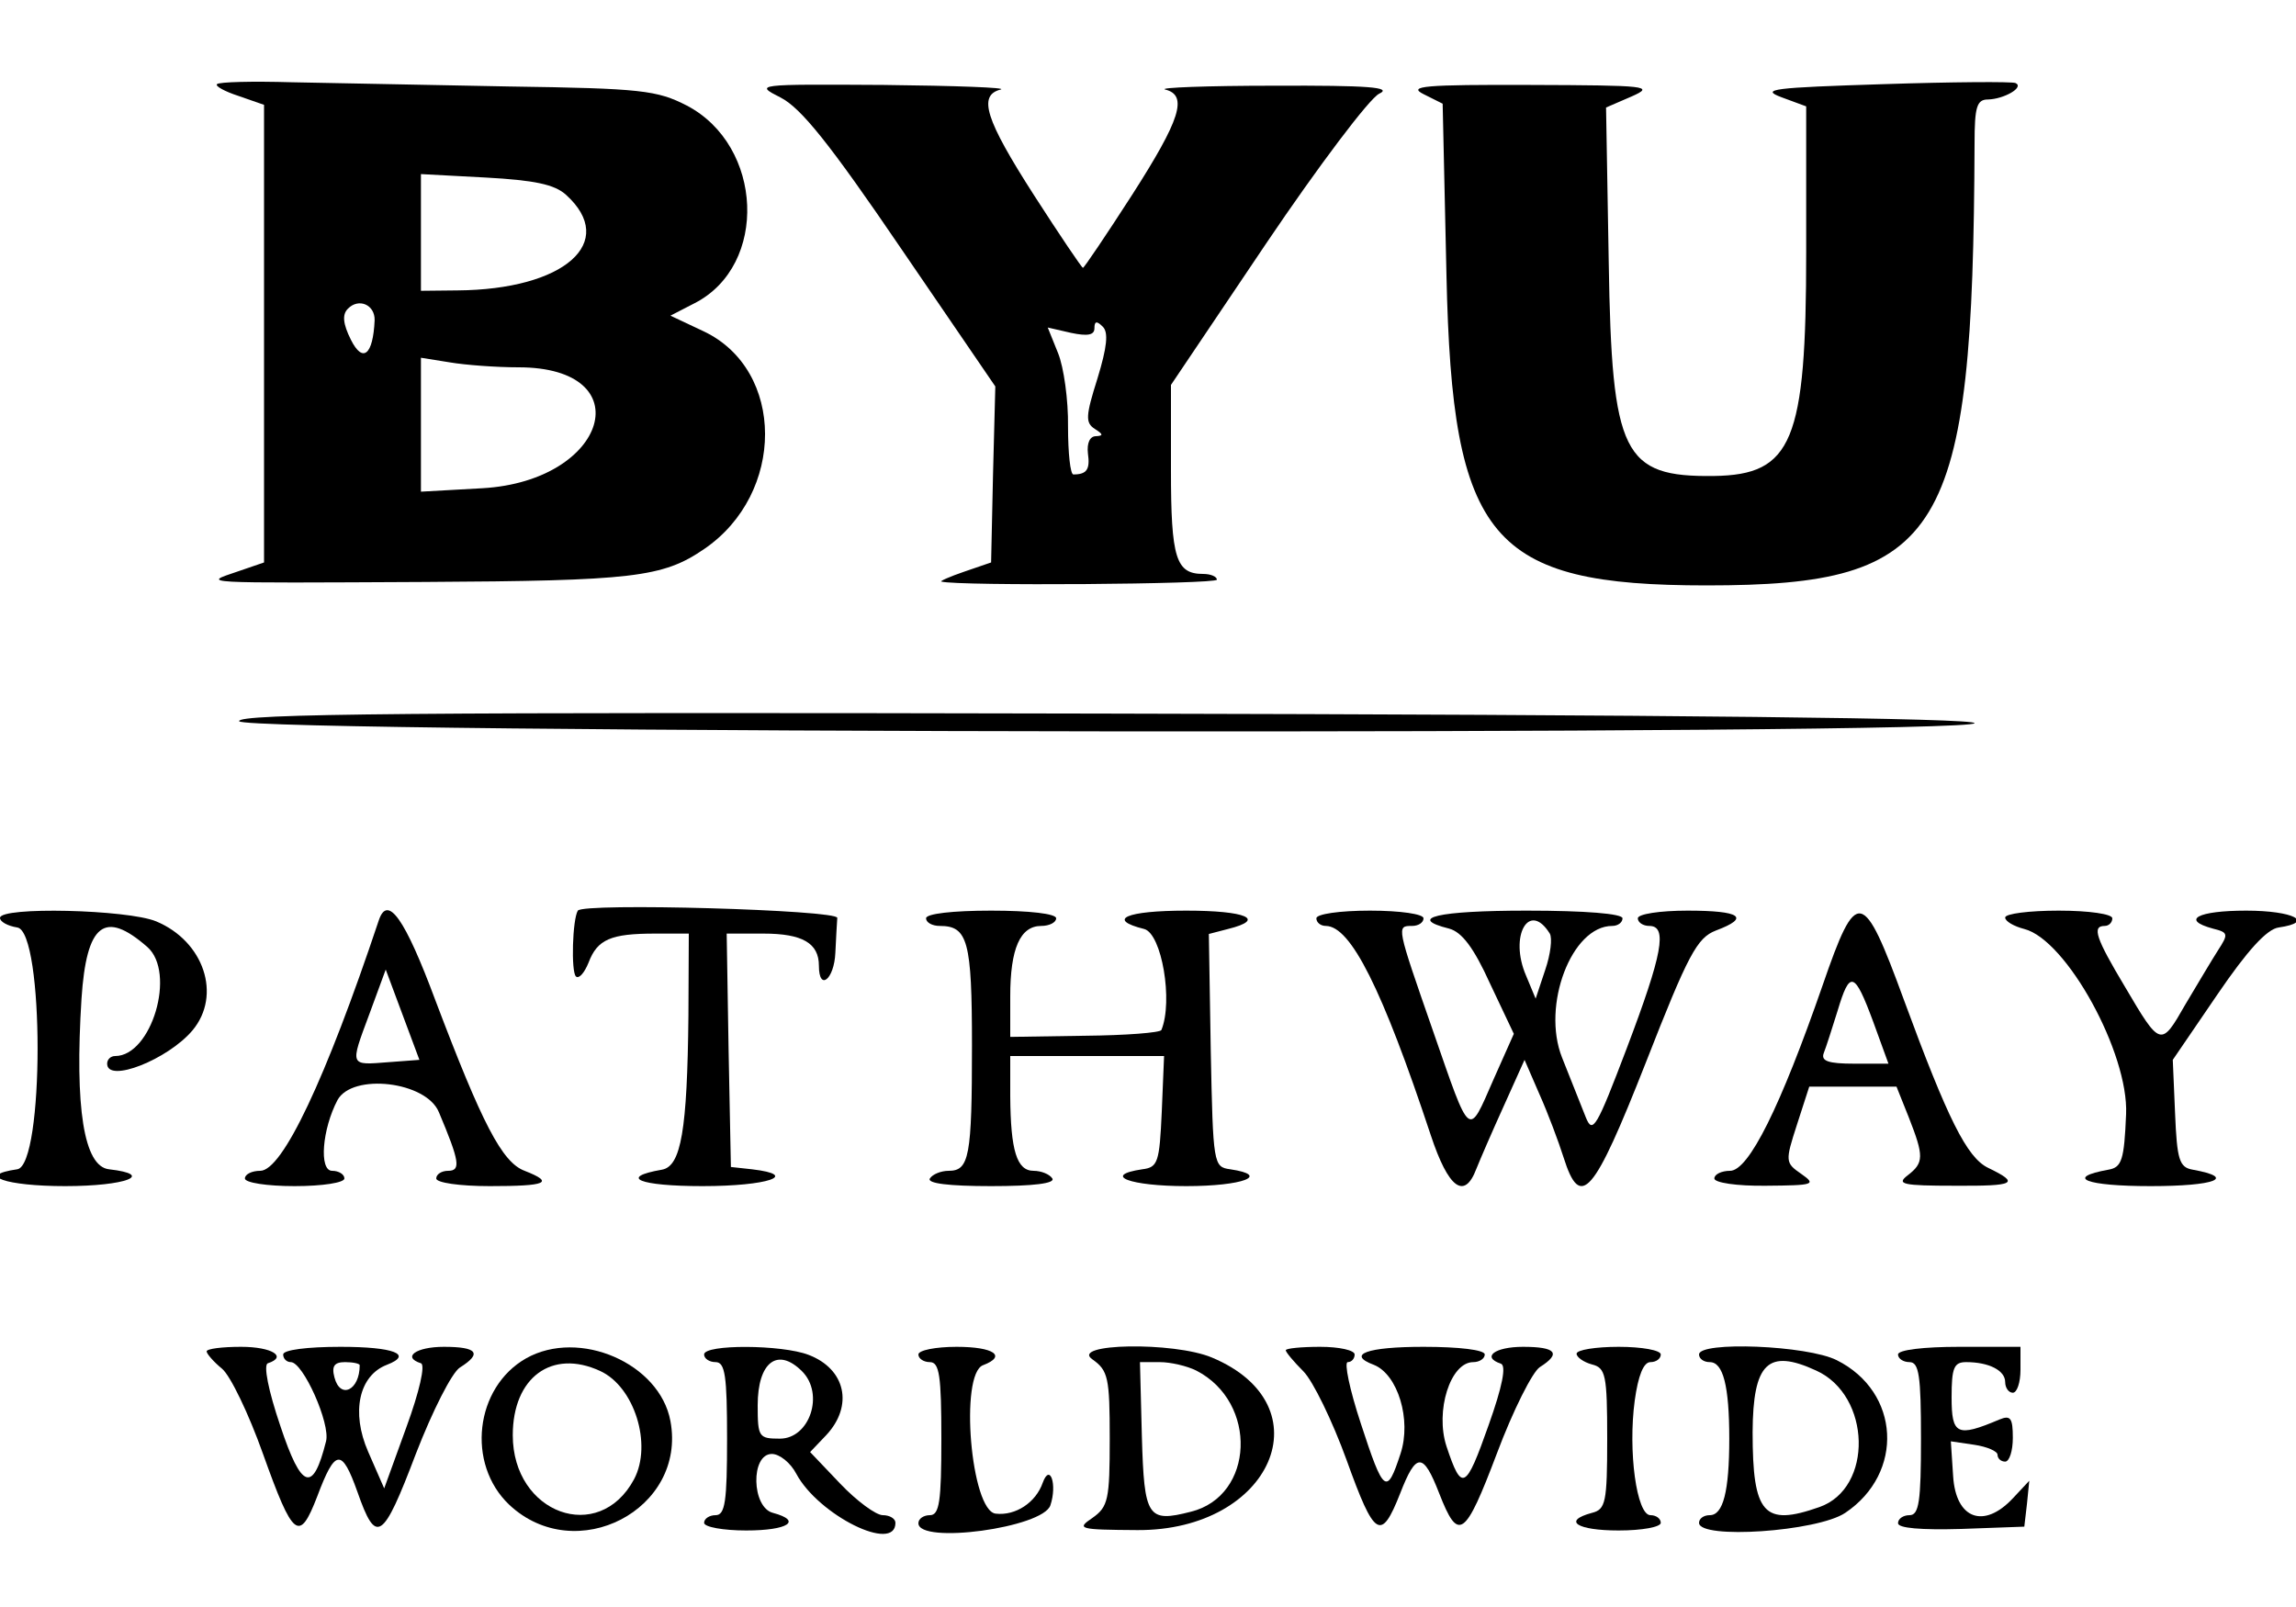
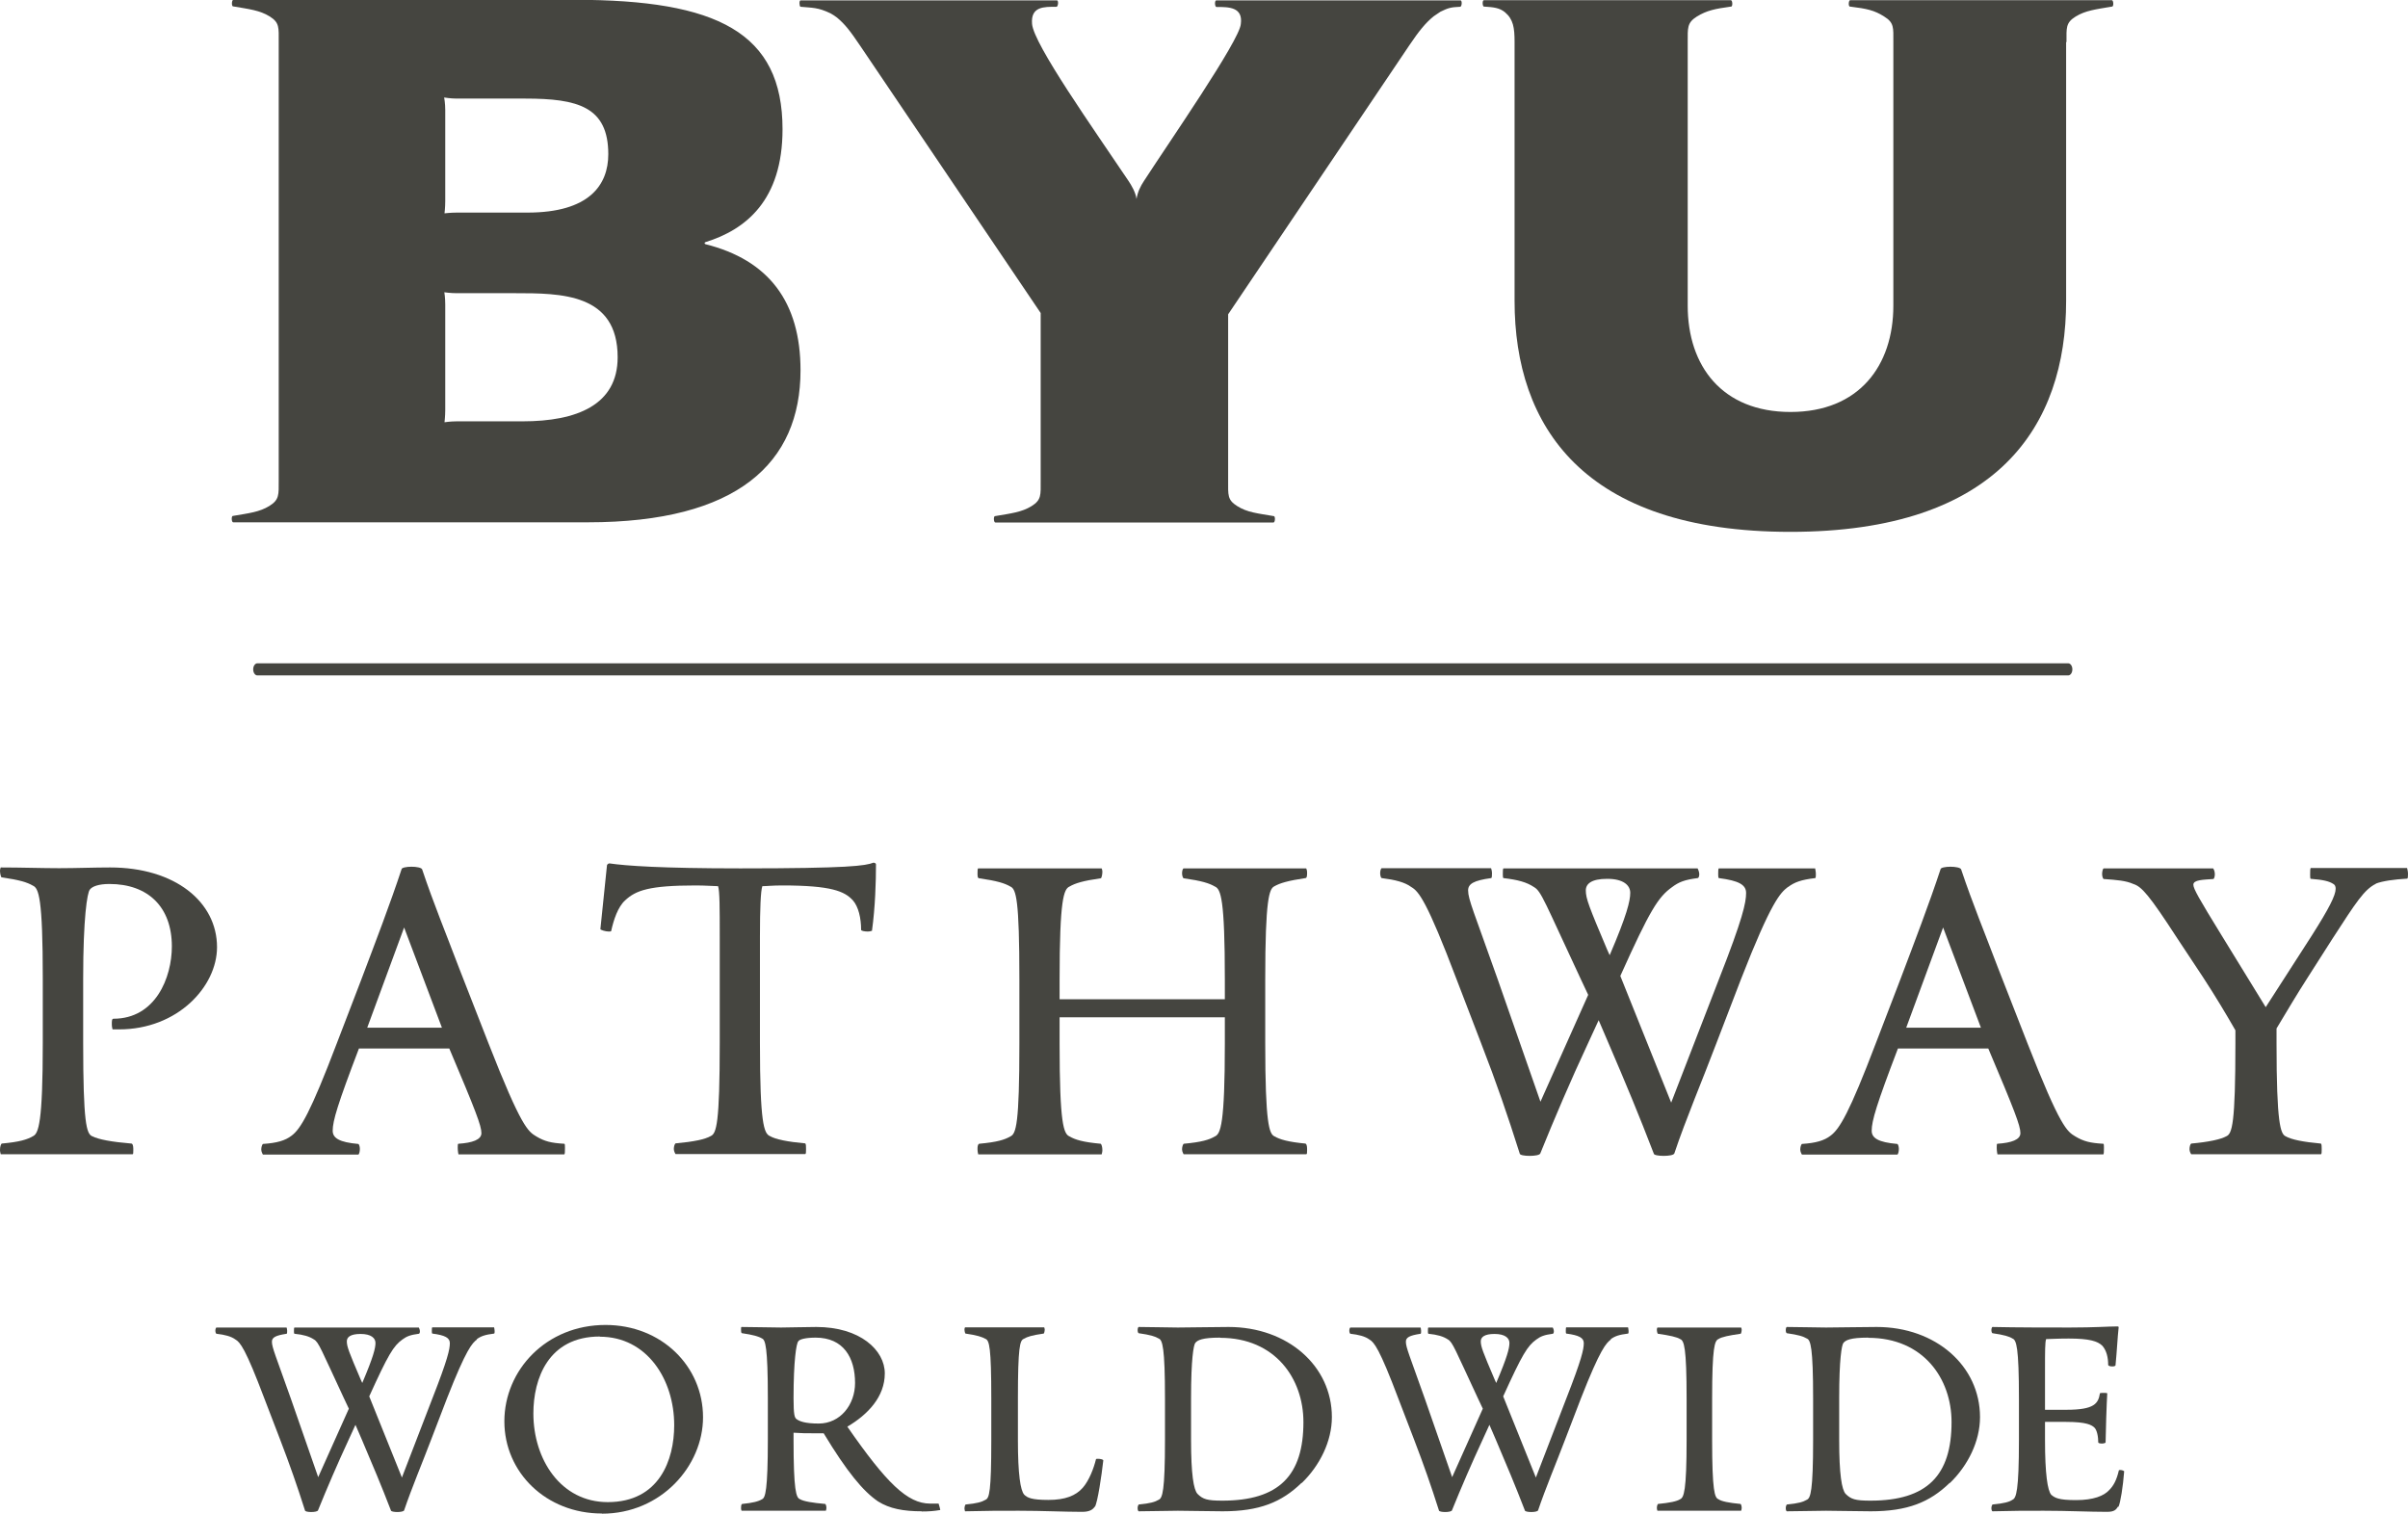
- <svg xmlns="http://www.w3.org/2000/svg" version="1.0" width="300pt" height="210pt" viewBox="0 0 300 210" preserveAspectRatio="xMidYMid meet">
-   <g transform="translate(0,210) scale(0.05,-0.05)" fill="#000000" stroke="none">
-     <path d="M567 3980 c-5 -5 20 -19 57 -31 l66 -23 0 -598 0 -598 -70 -24 c-91 -31 -110 -30 490 -27 545 3 622 12 730 86 213 145 212 468 -1 569 l-87 41 64 33 c192 99 179 411 -21 516 -78 40 -118 45 -465 50 -209 4 -464 9 -567 11 -102 3 -191 1 -196 -5z m912 -289 c137 -124 -4 -248 -284 -250 l-95 -1 0 153 0 152 169 -9 c128 -7 180 -18 210 -45z m-500 -328 c-4 -91 -31 -113 -62 -51 -21 42 -23 66 -8 81 28 29 71 11 70 -30z m376 -123 c322 0 234 -297 -94 -316 l-161 -9 0 175 0 175 75 -12 c41 -7 122 -13 180 -13z" />
-     <path d="M4920 3980 c-286 -9 -321 -13 -265 -34 l65 -24 0 -382 c0 -494 -36 -581 -241 -584 -238 -3 -267 56 -275 558 l-7 405 67 29 c61 27 42 29 -264 30 -278 1 -322 -3 -280 -24 l50 -25 10 -450 c15 -690 115 -809 680 -809 619 0 696 128 700 1155 0 96 6 115 35 115 42 1 96 32 72 43 -9 4 -165 3 -347 -3z" />
-     <path d="M2040 3945 c53 -27 128 -120 315 -395 l246 -360 -6 -230 -5 -230 -70 -24 c-38 -13 -65 -25 -60 -26 44 -12 720 -7 720 5 0 8 -16 15 -36 15 -71 0 -84 41 -84 271 l0 223 249 370 c137 203 270 379 295 391 36 17 -27 22 -274 21 -176 0 -304 -5 -285 -10 60 -15 40 -78 -87 -276 -67 -104 -125 -190 -128 -190 -3 0 -61 86 -128 190 -127 198 -147 261 -87 276 19 5 -118 10 -305 12 -336 2 -339 2 -270 -33z m828 -734 c-31 -98 -32 -116 -7 -132 22 -14 23 -18 3 -19 -16 0 -24 -18 -21 -45 6 -42 -3 -55 -38 -55 -8 0 -14 56 -14 125 1 69 -11 155 -26 192 l-27 67 61 -14 c43 -9 61 -6 61 12 0 19 6 20 22 4 15 -15 11 -53 -14 -135z" />
-     <path d="M625 2315 c11 -32 4535 -37 4535 -5 0 13 -774 22 -2272 25 -1814 4 -2270 0 -2263 -20z" />
-     <path d="M1510 1820 c-14 -23 -18 -159 -5 -172 8 -7 22 9 33 36 23 61 58 76 174 76 l88 0 -1 -215 c-3 -298 -19 -393 -69 -402 -115 -20 -60 -43 106 -43 170 0 256 29 129 44 l-55 6 -6 305 -5 305 96 0 c102 0 145 -25 145 -84 0 -68 40 -36 43 34 2 39 4 79 5 91 2 21 -665 40 -678 19z" />
-     <path d="M0 1801 c0 -10 20 -21 45 -25 71 -10 71 -622 0 -632 -110 -16 -30 -44 125 -44 159 0 237 30 115 44 -66 7 -90 161 -72 446 13 196 60 233 172 135 76 -67 11 -285 -84 -285 -12 0 -21 -9 -21 -20 0 -52 159 11 223 87 77 92 30 233 -95 285 -75 31 -408 39 -408 9z" />
-     <path d="M990 1795 c-139 -416 -252 -655 -310 -655 -22 0 -40 -9 -40 -20 0 -11 57 -20 130 -20 73 0 130 9 130 20 0 11 -15 20 -32 20 -35 0 -26 109 14 185 39 71 232 49 265 -32 54 -128 58 -153 24 -153 -17 0 -31 -9 -31 -20 0 -11 60 -20 140 -20 149 0 170 9 91 40 -59 22 -111 123 -233 445 -80 215 -125 278 -148 210z m26 -371 c-103 -8 -102 -12 -51 125 l43 117 44 -118 44 -118 -80 -6z" />
-     <path d="M2420 1800 c0 -11 16 -20 36 -20 73 0 84 -39 84 -312 0 -291 -7 -328 -61 -328 -20 0 -42 -9 -49 -20 -8 -13 50 -20 160 -20 110 0 168 7 160 20 -7 11 -29 20 -49 20 -44 0 -60 53 -61 195 l0 105 201 0 201 0 -6 -145 c-6 -133 -10 -146 -51 -151 -107 -16 -32 -44 115 -44 147 0 222 28 115 44 -44 6 -45 12 -51 310 l-5 305 50 13 c101 25 48 48 -109 48 -157 0 -210 -23 -110 -48 46 -12 76 -189 45 -264 -3 -7 -93 -14 -200 -15 l-195 -3 0 106 c0 125 26 184 81 184 21 0 39 9 39 20 0 12 -70 20 -170 20 -100 0 -170 -8 -170 -20z" />
-     <path d="M3440 1800 c0 -11 11 -20 25 -20 65 -1 147 -164 274 -547 46 -139 88 -170 119 -88 10 25 42 99 72 165 l54 120 39 -90 c22 -49 50 -124 63 -165 44 -139 78 -100 215 248 111 284 134 326 183 345 91 34 65 52 -74 52 -73 0 -130 -9 -130 -20 0 -11 14 -20 30 -20 48 0 35 -72 -59 -320 -79 -208 -89 -225 -107 -180 -11 28 -39 98 -62 156 -54 136 25 344 131 344 15 0 27 9 27 20 0 12 -97 20 -250 20 -232 0 -315 -19 -203 -47 33 -9 64 -49 107 -144 l62 -131 -53 -119 c-67 -153 -59 -159 -158 126 -96 276 -96 275 -55 275 17 0 30 9 30 20 0 11 -60 20 -140 20 -80 0 -140 -9 -140 -20z m610 -40 c7 -12 2 -54 -12 -95 l-25 -75 -25 60 c-45 104 8 197 62 110z" />
-     <path d="M4763 1625 c-110 -317 -193 -485 -242 -485 -22 0 -41 -9 -41 -20 0 -11 58 -20 135 -19 126 1 132 3 92 31 -42 29 -42 33 -11 129 l32 99 114 0 114 0 32 -80 c40 -102 40 -119 -3 -152 -30 -23 -13 -27 123 -27 159 -1 172 6 87 47 -55 27 -105 127 -219 437 -108 295 -124 298 -213 40z m132 -95 l40 -110 -89 0 c-69 0 -88 7 -80 28 6 15 22 65 36 110 32 107 44 104 93 -28z" />
-     <path d="M5240 1802 c0 -10 23 -23 50 -30 110 -28 273 -324 266 -484 -5 -119 -11 -139 -46 -145 -116 -21 -59 -43 110 -43 169 0 226 22 110 43 -35 6 -41 26 -46 147 l-6 140 116 170 c79 116 130 172 161 176 96 14 38 44 -85 44 -127 0 -172 -24 -87 -47 40 -10 41 -14 13 -57 -16 -25 -54 -89 -85 -141 -64 -112 -65 -112 -158 46 -76 127 -87 159 -53 159 11 0 20 9 20 20 0 11 -60 20 -140 20 -77 0 -140 -8 -140 -18z" />
-     <path d="M540 668 c0 -6 18 -27 40 -45 22 -18 70 -118 107 -222 79 -221 95 -234 142 -112 47 125 64 127 105 12 49 -140 66 -129 153 100 43 111 94 212 115 225 59 37 45 54 -42 54 -73 0 -110 -27 -60 -43 12 -4 -4 -74 -38 -167 l-58 -160 -42 96 c-45 103 -24 199 49 227 70 27 18 47 -121 47 -87 0 -150 -8 -150 -20 0 -11 9 -20 20 -20 32 0 104 -161 92 -207 -34 -136 -64 -126 -119 39 -32 94 -45 161 -33 165 52 17 11 43 -70 43 -49 0 -90 -5 -90 -12z m400 -36 c0 -66 -51 -90 -66 -32 -8 30 0 40 28 40 21 0 38 -4 38 -8z" />
-     <path d="M1375 650 c-134 -76 -157 -276 -44 -383 174 -163 464 -12 421 219 -28 151 -238 242 -377 164z m193 -33 c90 -41 137 -192 89 -283 -92 -172 -317 -90 -317 115 0 151 102 226 228 168z" />
-     <path d="M1840 660 c0 -11 14 -20 30 -20 25 0 30 -36 30 -200 0 -164 -5 -200 -30 -200 -16 0 -30 -9 -30 -20 0 -11 50 -20 110 -20 109 0 148 25 70 46 -56 14 -59 154 -3 154 20 0 49 -23 64 -52 58 -108 259 -208 259 -128 0 11 -15 20 -33 20 -18 0 -68 37 -111 82 l-79 83 42 44 c72 77 51 173 -46 210 -70 27 -273 28 -273 1z m256 -44 c59 -59 20 -176 -58 -176 -55 0 -58 4 -58 87 0 113 52 153 116 89z" />
-     <path d="M2400 660 c0 -11 14 -20 30 -20 25 0 30 -36 30 -200 0 -164 -5 -200 -30 -200 -16 0 -30 -9 -30 -21 0 -56 326 -12 345 47 18 54 -1 111 -20 59 -18 -52 -71 -87 -123 -81 -65 7 -95 365 -33 388 63 24 28 48 -69 48 -55 0 -100 -9 -100 -20z" />
-     <path d="M2855 647 c41 -29 45 -48 45 -207 0 -159 -4 -178 -45 -207 -43 -29 -36 -31 117 -32 352 -2 494 326 195 451 -100 42 -373 37 -312 -5z m271 -29 c162 -83 152 -328 -14 -369 -113 -29 -122 -15 -128 196 l-5 195 52 0 c28 0 71 -10 95 -22z" />
-     <path d="M3360 671 c0 -5 21 -30 46 -55 25 -25 76 -130 113 -232 73 -203 90 -214 140 -87 42 108 60 108 102 0 50 -128 67 -117 151 105 42 112 93 213 112 225 57 36 42 53 -44 53 -74 0 -109 -27 -58 -44 15 -5 4 -60 -32 -161 -60 -170 -70 -175 -110 -55 -30 92 10 220 70 220 16 0 30 9 30 20 0 12 -67 20 -160 20 -148 0 -202 -20 -130 -47 63 -25 99 -144 70 -232 -36 -110 -44 -105 -104 79 -29 88 -44 160 -34 160 10 0 18 9 18 20 0 11 -40 20 -90 20 -49 0 -90 -4 -90 -9z" />
-     <path d="M4120 662 c0 -9 18 -22 40 -28 36 -9 40 -27 40 -194 0 -167 -4 -185 -40 -194 -78 -21 -39 -46 70 -46 61 0 110 9 110 20 0 11 -12 20 -27 20 -36 0 -59 167 -41 300 9 65 23 100 41 100 15 0 27 9 27 20 0 11 -49 20 -110 20 -60 0 -110 -8 -110 -18z" />
-     <path d="M4440 660 c0 -11 12 -20 28 -20 35 0 51 -62 51 -200 0 -138 -16 -200 -51 -200 -16 0 -28 -9 -28 -20 0 -44 309 -23 382 26 155 104 144 316 -22 399 -77 39 -360 50 -360 15z m306 -42 c144 -65 150 -308 8 -357 -145 -51 -174 -18 -174 196 1 181 40 219 166 161z" />
-     <path d="M4960 660 c0 -11 14 -20 30 -20 25 0 30 -36 30 -200 0 -164 -5 -200 -30 -200 -16 0 -30 -9 -30 -21 0 -13 60 -18 165 -15 l165 6 7 60 6 60 -43 -46 c-76 -81 -149 -54 -156 58 l-6 91 61 -9 c34 -5 61 -17 61 -26 0 -10 9 -18 20 -18 11 0 20 28 20 62 0 52 -6 60 -35 48 -111 -47 -125 -40 -125 58 0 77 6 92 38 92 60 0 102 -22 102 -52 0 -15 9 -28 20 -28 11 0 20 27 20 60 l0 60 -160 0 c-93 0 -160 -8 -160 -20z" />
+ <svg xmlns="http://www.w3.org/2000/svg" id="Layer_1" viewBox="0 0 131.15 82.44">
+   <defs>
+     <style>.cls-1{fill:#454540;}</style>
+   </defs>
+   <g>
+     <path class="cls-1" d="M6.49,56.07h-.36s-.04-.14-.04-.27c0-.18,0-.31,.09-.31,2.29,0,3.18-2.24,3.18-3.94,0-2.15-1.3-3.4-3.4-3.4-.58,0-.94,.13-1.07,.31-.14,.18-.36,1.52-.36,4.84v3.49c0,4.39,.18,4.97,.49,5.1,.36,.18,1.07,.31,2.15,.4,.09,.04,.09,.22,.09,.36s0,.22-.04,.22H.04s-.04-.14-.04-.22c0-.18,.04-.31,.09-.36,.99-.09,1.39-.22,1.7-.4,.31-.14,.54-.72,.54-5.1v-3.49c0-4.39-.22-4.92-.54-5.06-.31-.18-.72-.31-1.7-.45-.04,0-.09-.22-.09-.36,0-.09,.04-.18,.04-.18,1.12,0,2.24,.04,3.18,.04s1.88-.04,2.78-.04c3.54,0,5.82,1.88,5.82,4.34,0,2.15-2.15,4.48-5.33,4.48" />
+     <path class="cls-1" d="M24.97,62.88s-.04-.18-.04-.36c0-.14,0-.22,.04-.22,.76-.05,1.25-.22,1.25-.58,0-.4-.31-1.21-1.75-4.61h-4.92c-1.16,3.04-1.43,3.94-1.43,4.48,0,.4,.36,.63,1.39,.72,.04,0,.09,.13,.09,.27s-.04,.31-.09,.31h-5.19s-.09-.14-.09-.27,.04-.27,.09-.31c.76-.05,1.21-.18,1.56-.45,.49-.36,1.03-1.26,2.46-5.02l1.34-3.49c.76-2.01,1.57-4.12,2.19-6,0-.09,.27-.14,.54-.14s.54,.05,.58,.14c.63,1.88,1.3,3.49,2.01,5.37l1.61,4.12c1.79,4.57,2.15,4.79,2.6,5.06,.45,.27,.81,.36,1.52,.4,.04,0,.04,.09,.04,.22,0,.18,0,.36-.04,.36h-5.78Zm-2.96-12.36l-2.01,5.46h4.07l-2.06-5.46Z" />
+     <path class="cls-1" d="M47.48,50.7s-.09,.04-.22,.04c-.18,0-.36-.04-.36-.09,0-.63-.14-1.26-.45-1.61-.45-.49-1.16-.81-3.85-.81-.54,0-.85,.04-1.08,.04-.09,.27-.13,1.21-.13,2.73v5.82c0,4.39,.22,4.92,.54,5.06,.31,.18,.94,.31,1.93,.4,.04,.04,.04,.18,.04,.31s0,.27-.04,.27h-7.07s-.09-.14-.09-.27,.04-.27,.09-.31c.99-.09,1.61-.22,1.92-.4,.31-.14,.49-.67,.49-5.06v-5.82c0-1.52,0-2.46-.09-2.73-.22,0-.67-.04-1.21-.04-2.55,0-3.27,.27-3.85,.81-.4,.36-.63,1.07-.76,1.66,0,.04-.04,.04-.14,.04-.18,0-.45-.09-.45-.13l.36-3.49s.04-.09,.14-.09c.89,.13,2.82,.27,7.12,.27,5.91,0,6.81-.14,7.25-.31,.09,0,.14,.05,.14,.09,0,.94-.04,2.33-.22,3.63" />
+     <path class="cls-1" d="M64.47,62.88s-.09-.14-.09-.27,.04-.27,.09-.31c.99-.09,1.39-.22,1.7-.4,.31-.14,.54-.67,.54-5.06v-1.43h-9v1.43c0,4.39,.22,4.92,.54,5.06,.31,.18,.72,.31,1.7,.4,.05,.04,.09,.18,.09,.36,0,.09-.04,.22-.04,.22h-6.72s-.04-.14-.04-.27,0-.27,.09-.31c.99-.09,1.39-.22,1.7-.4,.31-.14,.49-.67,.49-5.06v-3.49c0-4.39-.18-4.92-.49-5.06-.31-.18-.72-.31-1.7-.45-.09,0-.09-.14-.09-.27s0-.27,.04-.27h6.72s.04,.09,.04,.18c0,.14-.04,.36-.09,.36-.98,.14-1.39,.27-1.7,.45-.31,.14-.54,.67-.54,5.06v1.08h9v-1.08c0-4.39-.22-4.92-.54-5.06-.31-.18-.71-.31-1.7-.45-.04,0-.09-.14-.09-.27s.04-.27,.09-.27h6.67s.05,.09,.05,.22,0,.31-.09,.31c-.94,.14-1.39,.27-1.7,.45-.27,.14-.49,.67-.49,5.06v3.49c0,4.39,.22,4.92,.49,5.06,.31,.18,.76,.31,1.7,.4,.09,.04,.09,.22,.09,.36s0,.22-.05,.22h-6.67Z" />
+     <path class="cls-1" d="M97.37,48.32c-.4,.31-.89,.76-2.55,5.02l-1.34,3.49c-.76,2.01-1.66,4.12-2.29,6-.04,.09-.31,.13-.58,.13s-.54-.04-.54-.13c-.81-2.11-1.52-3.81-2.46-6l-.54-1.26-.58,1.26c-.94,2.01-1.84,4.12-2.6,6-.04,.09-.31,.13-.58,.13s-.54-.04-.54-.13c-.67-2.11-1.25-3.81-2.1-6l-1.34-3.49c-1.61-4.25-2.06-4.79-2.46-5.02-.36-.27-.9-.4-1.61-.49-.05,0-.09-.14-.09-.27s.04-.27,.09-.27h5.95s.05,.14,.05,.27,0,.27-.05,.27c-.94,.13-1.25,.31-1.25,.67,0,.49,.31,1.16,1.61,4.84l2.33,6.67,2.6-5.82-.4-.85c-1.97-4.21-2.15-4.79-2.55-5.02-.4-.27-.89-.4-1.66-.49-.04,0-.04-.14-.04-.22,0-.14,0-.31,.04-.31h10.57s.09,.18,.09,.31-.04,.22-.09,.22c-.72,.09-1.03,.22-1.39,.49-.76,.54-1.21,1.26-2.82,4.84l2.77,6.9,2.6-6.72c1.3-3.31,1.48-4.17,1.48-4.7,0-.45-.4-.67-1.48-.81-.04,0-.04-.14-.04-.22,0-.14,0-.31,.04-.31h5.24s.04,.18,.04,.31c0,.09,0,.22-.04,.22-.76,.09-1.12,.22-1.48,.49m-9.85-.45c-.85,0-1.16,.27-1.16,.63,0,.45,.18,.9,1.16,3.22l.14,.31c.94-2.19,1.12-2.96,1.12-3.4,0-.4-.36-.76-1.25-.76" />
+     <path class="cls-1" d="M108.79,62.88s-.04-.18-.04-.36c0-.14,0-.22,.04-.22,.76-.05,1.25-.22,1.25-.58,0-.4-.31-1.21-1.75-4.61h-4.92c-1.16,3.04-1.43,3.94-1.43,4.48,0,.4,.36,.63,1.39,.72,.04,0,.09,.13,.09,.27s-.04,.31-.09,.31h-5.19s-.09-.14-.09-.27,.04-.27,.09-.31c.76-.05,1.21-.18,1.56-.45,.49-.36,1.03-1.26,2.46-5.02l1.34-3.49c.76-2.01,1.57-4.12,2.19-6,0-.09,.27-.14,.54-.14s.54,.05,.58,.14c.63,1.88,1.3,3.49,2.01,5.37l1.61,4.12c1.79,4.57,2.15,4.79,2.6,5.06,.45,.27,.81,.36,1.52,.4,.04,0,.04,.09,.04,.22,0,.18,0,.36-.04,.36h-5.78Zm-2.96-12.36l-2.01,5.46h4.07l-2.06-5.46Z" />
+     <path class="cls-1" d="M129.4,48.14c-.63,.31-1.07,.99-2.37,3l-1.34,2.1c-.58,.9-1.16,1.88-1.7,2.78v.81c0,4.39,.22,4.93,.49,5.06,.31,.18,.94,.31,1.93,.4,.04,.04,.04,.18,.04,.31s0,.27-.04,.27h-7.07s-.09-.13-.09-.27,.04-.27,.09-.31c.99-.09,1.61-.23,1.92-.4,.31-.14,.49-.67,.49-5.06v-.71c-.54-.94-1.08-1.84-1.75-2.87l-1.39-2.1c-1.57-2.42-1.97-2.86-2.42-3-.4-.18-.89-.22-1.61-.27-.04,0-.09-.14-.09-.27s.04-.31,.09-.31h5.96s.09,.13,.09,.31c0,.14-.04,.27-.09,.27-.54,.04-1.08,.04-1.08,.31,0,.22,.31,.76,1.52,2.73l2.42,3.94,2.51-3.9c.94-1.48,1.3-2.19,1.3-2.55,0-.13-.04-.22-.14-.27-.22-.14-.54-.22-1.21-.27-.04,0-.04-.09-.04-.23,0-.18,0-.36,.04-.36h5.24s.05,.18,.05,.31,0,.27-.05,.27c-.71,.04-1.34,.13-1.7,.27" />
+   </g>
+   <path class="cls-1" d="M24.25,10.95V5.99c0-.38-.06-.68-.06-.68,0,0,.35,.06,.68,.06h3.74c2.85,0,4.52,.44,4.52,3.03,0,1.68-1.04,3.18-4.4,3.18h-3.85c-.34,0-.67,.04-.67,.04,0,0,.04-.32,.04-.67m0,11.38v-5.74c0-.39-.05-.67-.05-.67,0,0,.34,.05,.67,.05h3.16c2.52,0,5.61,0,5.61,3.49,0,2.59-2.21,3.49-5.18,3.49h-3.59c-.34,0-.66,.05-.66,.05,0,0,.04-.34,.04-.67M15.18,2.28V26.17c0,.77,.04,1.05-.51,1.39-.54,.33-1.09,.39-1.97,.54,0,0,0,0-.02,0-.09,.02-.07,.35,.02,.35h19.32c8.15,0,11.58-3.23,11.58-8.28,0-3.73-1.74-6.01-5.18-6.87-.06-.02-.06-.09,0-.11,2.19-.68,4.2-2.27,4.2-6.15,0-5.27-3.56-7.05-11.32-7.05H12.71c-.09,0-.11,.33-.02,.36,0,0,.02,0,.02,0,.88,.15,1.43,.21,1.97,.54,.55,.34,.5,.61,.5,1.39" />
+   <path class="cls-1" d="M112.55,2.29c0-.77-.05-1.05,.5-1.39,.54-.33,1.09-.39,1.97-.54,0,0,0,0,.02,0,.09-.02,.07-.35-.02-.35h-14.25c-.09,0-.11,.33-.02,.35,0,0,.02,0,.02,0,.9,.11,1.32,.2,1.85,.54,.55,.34,.5,.61,.5,1.39v14.36c0,3.27-1.87,5.79-5.6,5.79s-5.6-2.51-5.6-5.79V2.29c0-.77-.04-1.05,.5-1.39,.54-.33,.98-.42,1.85-.54,0,0,0,0,.02,0,.09-.02,.07-.35-.02-.35h-13.45c-.1,0-.08,.34,0,.35,0,0,.02,0,.02,0,.49,.03,.83,.06,1.13,.31,.45,.38,.52,.84,.52,1.61v14.11c0,6.8,3.72,12.58,15.02,12.58s15.02-5.78,15.02-12.58V2.29Z" />
+   <path class="cls-1" d="M69.36,28.46c.09,0,.11-.33,.02-.35,0,0-.02,0-.02,0-.88-.15-1.43-.2-1.97-.54-.55-.34-.5-.61-.5-1.39v-9.06l9.86-14.64c.54-.8,.88-1.22,1.33-1.59,.08-.06,.26-.18,.37-.25,.41-.2,.56-.25,1.06-.27,0,0,0,0,.02,0,.09-.01,.12-.35,.01-.35h-13.29c-.11,0-.09,.35,0,.36,0,0,.02,0,.02,0,.65,0,1.44,0,1.31,.93-.07,.9-3.91,6.44-5.27,8.54-.2,.3-.35,.61-.41,.99-.05-.37-.28-.75-.44-.99-1.9-2.83-5.16-7.43-5.25-8.55-.08-.96,.67-.93,1.31-.93,0,0,0,0,.02,0,.09,0,.13-.35,.02-.35h-13.96c-.08,0-.07,.32,0,.35,0,0,.02,0,.02,0,.6,.06,.92,.02,1.62,.36,.08,.04,.28,.17,.35,.23,.44,.37,.71,.72,1.25,1.52l9.84,14.57v9.13c0,.77,.05,1.05-.5,1.39-.54,.33-1.09,.39-1.97,.54,0,0,0,0-.02,0-.09,.02-.07,.35,.02,.35h15.15Z" />
+   <path class="cls-1" d="M14.02,36.13c-.13,0-.23,.15-.23,.33s.1,.33,.23,.33H112.64c.13,0,.23-.15,.23-.33s-.1-.33-.23-.33H14.02Z" />
+   <g>
+     <path class="cls-1" d="M25.98,72.96c-.26,.2-.57,.49-1.64,3.22l-.86,2.24c-.49,1.29-1.06,2.64-1.47,3.85-.03,.06-.2,.09-.37,.09s-.35-.03-.35-.09c-.52-1.35-.98-2.44-1.58-3.85l-.35-.81-.37,.81c-.6,1.29-1.18,2.64-1.67,3.85-.03,.06-.2,.09-.37,.09s-.34-.03-.34-.09c-.43-1.35-.81-2.44-1.35-3.85l-.86-2.24c-1.03-2.73-1.32-3.07-1.58-3.22-.23-.17-.58-.26-1.03-.31-.03,0-.06-.09-.06-.17s.03-.17,.06-.17h3.82s.03,.09,.03,.17,0,.17-.03,.17c-.6,.09-.8,.2-.8,.43,0,.32,.2,.75,1.03,3.1l1.49,4.28,1.67-3.73-.26-.55c-1.26-2.7-1.38-3.07-1.64-3.22-.26-.17-.57-.26-1.06-.31-.03,0-.03-.09-.03-.14,0-.09,0-.2,.03-.2h6.77s.06,.11,.06,.2-.03,.14-.06,.14c-.46,.06-.66,.14-.89,.31-.49,.35-.77,.81-1.81,3.1l1.78,4.42,1.66-4.31c.83-2.12,.95-2.67,.95-3.01,0-.29-.26-.43-.95-.52-.03,0-.03-.09-.03-.14,0-.09,0-.2,.03-.2h3.36s.03,.11,.03,.2c0,.06,0,.14-.03,.14-.49,.06-.72,.14-.95,.31m-6.32-.29c-.55,0-.75,.17-.75,.4,0,.29,.11,.57,.75,2.07l.09,.2c.6-1.41,.72-1.89,.72-2.18,0-.26-.23-.49-.81-.49" />
+     <path class="cls-1" d="M32.78,82.44c-3.04,0-5.31-2.24-5.31-5.02s2.27-5.25,5.51-5.25c3.04,0,5.31,2.24,5.31,5.03,0,2.64-2.27,5.25-5.51,5.25m-.11-9.65c-2.81,0-3.62,2.3-3.62,4.19,0,2.5,1.49,4.83,4.05,4.83,2.81,0,3.62-2.3,3.62-4.19,0-2.5-1.49-4.82-4.05-4.82" />
+     <path class="cls-1" d="M50.2,82.32c-.98,0-1.75-.14-2.38-.54-.81-.55-1.69-1.61-2.96-3.71h-.58c-.37,0-.63,0-1.06-.03v.35c0,2.81,.14,3.19,.35,3.27,.2,.12,.69,.2,1.38,.26,.03,.03,.06,.11,.06,.23,0,.06-.03,.14-.03,.14h-4.59s-.03-.06-.03-.14,0-.2,.06-.23c.6-.06,.89-.14,1.09-.26,.17-.08,.31-.46,.31-3.27v-2.24c0-2.81-.14-3.16-.31-3.24-.2-.12-.49-.2-1.09-.29-.06,0-.06-.11-.06-.2s0-.14,.03-.14c.72,0,1.55,.03,2.15,.03s1.21-.03,1.92-.03c2.38,0,3.73,1.26,3.73,2.53s-.92,2.24-2.04,2.9c2.13,3.07,3.27,4.19,4.51,4.19h.46s.09,.29,.09,.35c-.35,.06-.63,.08-1.01,.08m-5.77-9.47c-.55,0-.89,.09-.95,.2-.11,.11-.26,1.06-.26,3.1,0,.92,.06,1.03,.14,1.12,.17,.14,.49,.26,1.23,.26,1.18,0,1.98-1.03,1.98-2.21,0-1.38-.63-2.47-2.15-2.47" />
+     <path class="cls-1" d="M59.63,82.06c-.11,.17-.29,.29-.69,.29-.98,0-2.13-.06-3.45-.06-1.03,0-1.78,0-2.93,.03,0,0-.03-.09-.03-.14,0-.11,.03-.2,.06-.23,.63-.06,.89-.14,1.09-.26,.2-.09,.31-.43,.31-3.24v-2.27c0-2.81-.11-3.16-.31-3.25-.2-.11-.46-.2-1.09-.29-.03,0-.06-.14-.06-.23,0-.06,.03-.11,.03-.11h4.31s.03,.06,.03,.11c0,.09-.03,.23-.06,.23-.63,.09-.89,.17-1.09,.29-.2,.09-.31,.43-.31,3.25v2.27c0,1.87,.14,2.73,.34,2.96,.17,.17,.4,.29,1.32,.29s1.49-.23,1.87-.66c.35-.4,.6-1.06,.72-1.55,0-.03,.06-.03,.11-.03,.11,0,.29,.03,.29,.09-.09,.81-.31,2.3-.46,2.53" />
+     <path class="cls-1" d="M70.89,80.77c-1.09,1.06-2.3,1.55-4.3,1.55-.72,0-1.84-.03-2.44-.03s-1.44,.03-2.13,.03c-.03,0-.06-.08-.06-.17s.03-.17,.06-.2c.63-.06,.89-.14,1.09-.26,.2-.09,.34-.46,.34-3.27v-2.24c0-2.81-.14-3.19-.34-3.27-.2-.12-.46-.2-1.09-.29-.03,0-.06-.08-.06-.17s.03-.17,.06-.17c.69,0,1.55,.03,2.13,.03s2.07-.03,2.76-.03c3.22,0,5.63,2.12,5.63,4.91,0,1.32-.66,2.64-1.64,3.59m-4.45-7.92c-.98,0-1.23,.14-1.35,.29-.09,.11-.23,.86-.23,2.99v2.3c0,1.87,.14,2.7,.35,2.93,.29,.29,.52,.37,1.35,.37,3.1,0,4.42-1.38,4.42-4.28,0-2.35-1.52-4.59-4.54-4.59" />
+     <path class="cls-1" d="M87.74,72.96c-.26,.2-.57,.49-1.64,3.22l-.86,2.24c-.49,1.29-1.06,2.64-1.47,3.85-.03,.06-.2,.09-.37,.09s-.35-.03-.35-.09c-.52-1.35-.98-2.44-1.58-3.85l-.35-.81-.37,.81c-.6,1.29-1.18,2.64-1.67,3.85-.03,.06-.2,.09-.37,.09s-.34-.03-.34-.09c-.43-1.35-.81-2.44-1.35-3.85l-.86-2.24c-1.03-2.73-1.32-3.07-1.58-3.22-.23-.17-.58-.26-1.03-.31-.03,0-.06-.09-.06-.17s.03-.17,.06-.17h3.82s.03,.09,.03,.17,0,.17-.03,.17c-.6,.09-.8,.2-.8,.43,0,.32,.2,.75,1.03,3.1l1.49,4.28,1.67-3.73-.26-.55c-1.26-2.7-1.38-3.07-1.64-3.22-.26-.17-.57-.26-1.06-.31-.03,0-.03-.09-.03-.14,0-.09,0-.2,.03-.2h6.77s.06,.11,.06,.2-.03,.14-.06,.14c-.46,.06-.66,.14-.89,.31-.49,.35-.77,.81-1.81,3.1l1.78,4.42,1.66-4.31c.83-2.12,.95-2.67,.95-3.01,0-.29-.26-.43-.95-.52-.03,0-.03-.09-.03-.14,0-.09,0-.2,.03-.2h3.36s.03,.11,.03,.2c0,.06,0,.14-.03,.14-.49,.06-.72,.14-.95,.31m-6.32-.29c-.55,0-.75,.17-.75,.4,0,.29,.11,.57,.75,2.07l.09,.2c.6-1.41,.72-1.89,.72-2.18,0-.26-.23-.49-.81-.49" />
+     <path class="cls-1" d="M90.27,82.29s-.03-.09-.03-.14c0-.11,.03-.2,.06-.23,.63-.06,1.03-.14,1.21-.26,.2-.09,.35-.43,.35-3.24v-2.24c0-2.81-.14-3.16-.35-3.24-.17-.11-.57-.2-1.21-.29-.03,0-.06-.14-.06-.23,0-.06,.03-.11,.03-.11h4.56s.03,.06,.03,.11c0,.09-.03,.23-.06,.23-.63,.09-1.03,.17-1.21,.29-.2,.09-.34,.43-.34,3.24v2.24c0,2.81,.14,3.16,.34,3.24,.17,.12,.57,.2,1.21,.26,.03,.03,.06,.11,.06,.23,0,.06-.03,.14-.03,.14h-4.56Z" />
+     <path class="cls-1" d="M106.19,80.77c-1.09,1.06-2.3,1.55-4.3,1.55-.72,0-1.84-.03-2.44-.03s-1.44,.03-2.13,.03c-.03,0-.06-.08-.06-.17s.03-.17,.06-.2c.63-.06,.89-.14,1.09-.26,.2-.09,.34-.46,.34-3.27v-2.24c0-2.81-.14-3.19-.34-3.27-.2-.12-.46-.2-1.09-.29-.03,0-.06-.08-.06-.17s.03-.17,.06-.17c.69,0,1.55,.03,2.13,.03s2.06-.03,2.76-.03c3.22,0,5.63,2.12,5.63,4.91,0,1.32-.66,2.64-1.64,3.59m-4.45-7.92c-.98,0-1.23,.14-1.35,.29-.09,.11-.23,.86-.23,2.99v2.3c0,1.87,.14,2.7,.35,2.93,.29,.29,.52,.37,1.35,.37,3.1,0,4.42-1.38,4.42-4.28,0-2.35-1.52-4.59-4.54-4.59" />
+     <path class="cls-1" d="M115.36,82.06c-.11,.17-.2,.29-.6,.29-.98,0-2.13-.06-3.45-.06-1.03,0-1.67,0-2.79,.03-.03,0-.06-.09-.06-.17s.03-.17,.06-.2c.63-.06,.92-.14,1.09-.26,.2-.09,.35-.46,.35-3.27v-2.24c0-2.81-.14-3.19-.35-3.27-.17-.11-.46-.2-1.09-.29-.03,0-.06-.09-.06-.17s.03-.17,.06-.17c1.24,.03,3.19,.03,4.22,.03,1.38,0,2.07-.06,2.59-.06,.06,0,.06,.03,.06,.06-.06,.52-.09,1.26-.17,2.06,0,.03-.08,.06-.17,.06-.12,0-.23-.03-.23-.09,0-.4-.09-.77-.31-1.03-.26-.26-.72-.4-1.84-.4-.63,0-1.06,.03-1.23,.03-.06,.17-.06,.69-.06,1.67v2.18h1.18c1.52,0,1.72-.35,1.81-.89,0-.03,.12-.03,.2-.03s.2,0,.2,.03c-.03,.43-.09,2.27-.09,2.67,0,.03-.12,.06-.2,.06-.12,0-.2-.03-.2-.06,0-.29-.06-.69-.23-.83-.14-.11-.37-.29-1.52-.29h-1.15v.98c0,1.87,.14,2.76,.34,2.99,.2,.17,.4,.29,1.35,.29s1.52-.23,1.81-.55c.23-.23,.4-.54,.52-1.06,0-.03,.06-.03,.09-.03,.09,0,.23,.06,.2,.09-.06,.8-.2,1.69-.31,1.92" />
  </g>
</svg>
